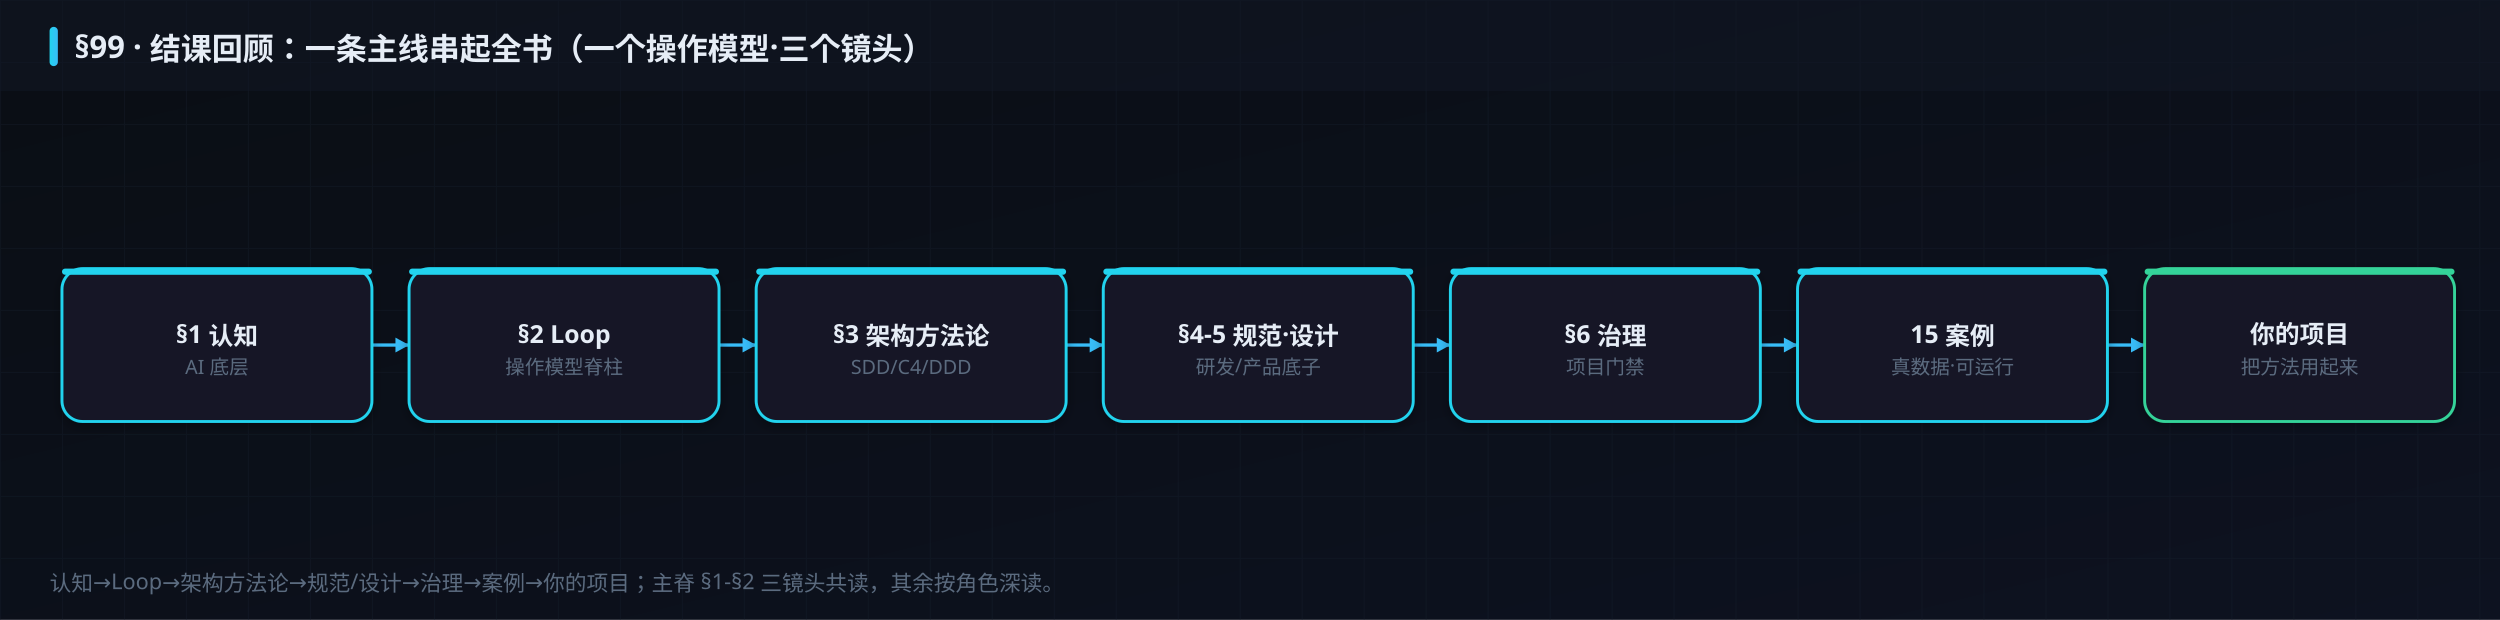
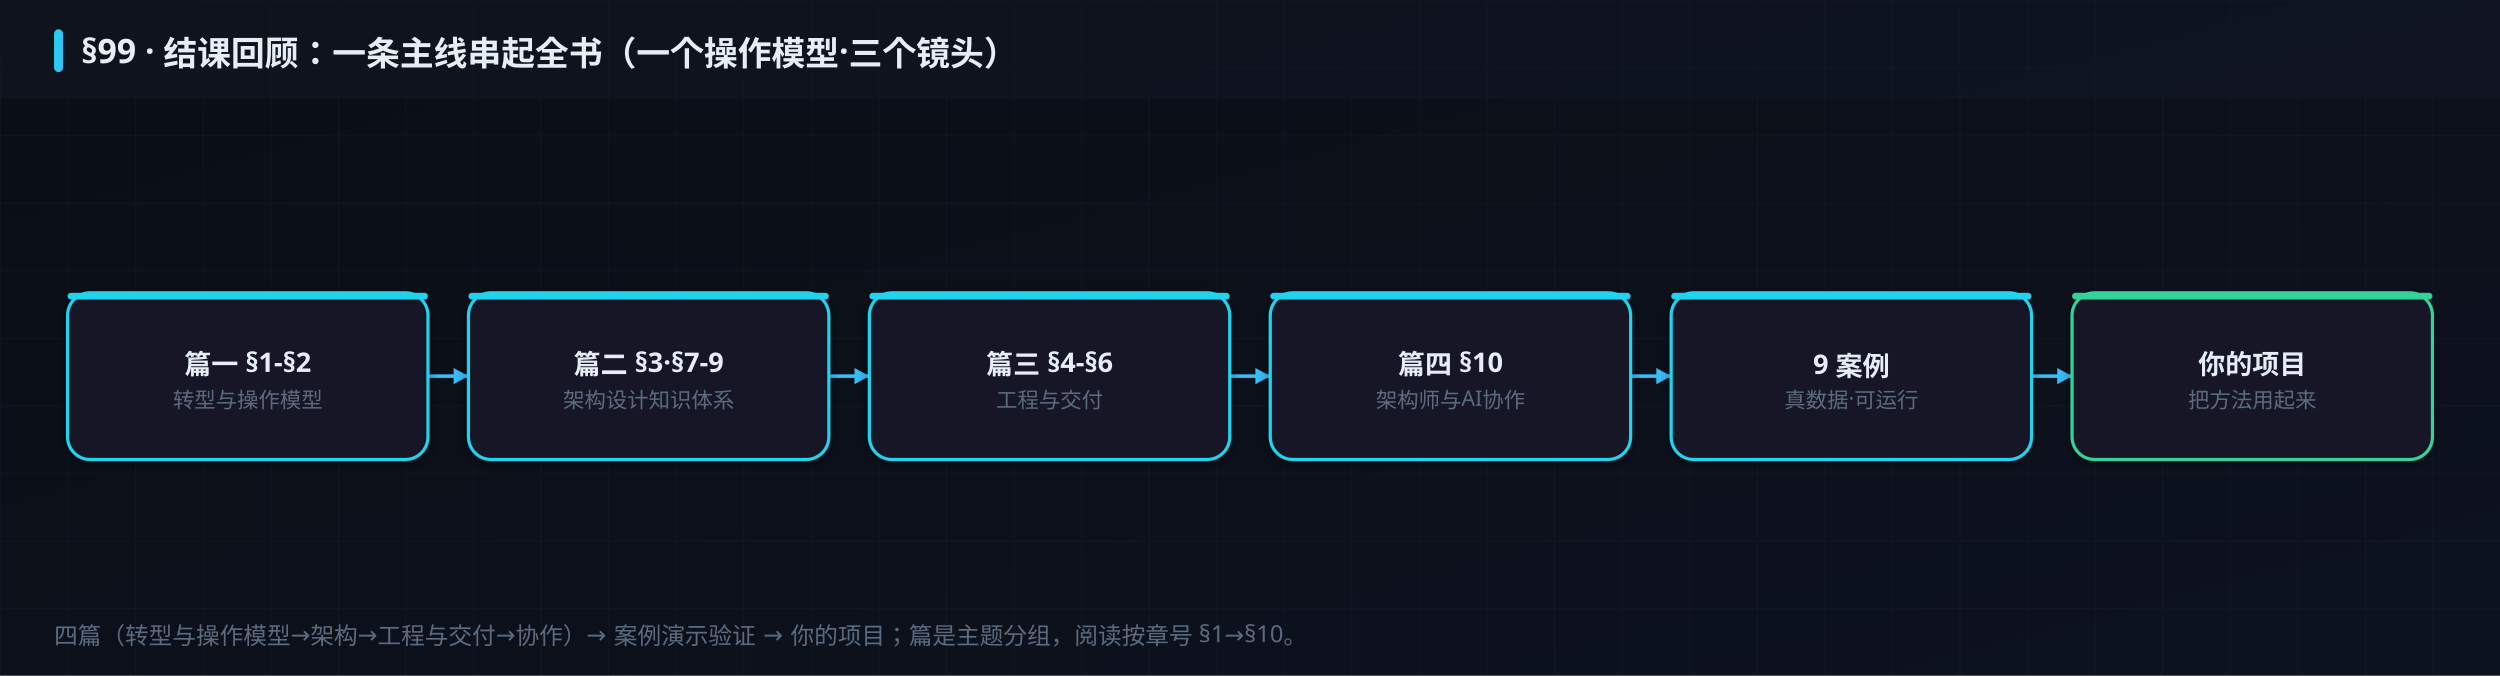
- <svg xmlns="http://www.w3.org/2000/svg" viewBox="0 0 1210 300" font-family="PingFang SC,Microsoft YaHei,sans-serif">
+ <svg xmlns="http://www.w3.org/2000/svg" viewBox="0 0 1110 300" font-family="PingFang SC,Microsoft YaHei,sans-serif">
  <defs>
    <linearGradient id="dbg" x1="0" y1="0" x2="1" y2="1">
      <stop offset="0" stop-color="#0a0e14" />
      <stop offset="1" stop-color="#0d1220" />
    </linearGradient>
    <linearGradient id="dac" x1="0" y1="0" x2="1" y2="0">
      <stop offset="0" stop-color="#22d3ee" />
      <stop offset="1" stop-color="#38bdf8" />
    </linearGradient>
    <pattern id="dgrid" width="30" height="30" patternUnits="userSpaceOnUse">
      <path d="M30 0H0V30" fill="none" stroke="#16202e" stroke-width="1" />
    </pattern>
    <filter id="dsh" x="-20%" y="-20%" width="140%" height="140%">
      <feDropShadow dx="0" dy="1.5" stdDeviation="2.5" flood-color="#000" flood-opacity="0.35" />
    </filter>
  </defs>
-   <rect width="1210" height="300" fill="url(#dbg)" />
-   <rect width="1210" height="300" fill="url(#dgrid)" opacity="0.35" />
-   <rect x="0" y="0" width="1210" height="44" fill="#121826" opacity="0.5" />
+   <rect width="1110" height="300" fill="url(#dbg)" />
+   <rect width="1110" height="300" fill="url(#dgrid)" opacity="0.35" />
+   <rect x="0" y="0" width="1110" height="44" fill="#121826" opacity="0.5" />
  <rect x="24" y="13" width="4" height="19" rx="2" fill="url(#dac)" />
  <text x="36" y="28" font-size="15" font-weight="750" fill="#e6edf6">§99 · 结课回顾：一条主线串起全书（一个操作模型·三个镜头）</text>
-   <line x1="180.0" y1="167.0" x2="198.0" y2="167.0" stroke="#38bdf8" stroke-width="1.6" />
-   <path d="M198 167 L191.4 170.6 L191.4 163.4 z" fill="#38bdf8" />
-   <line x1="348.0" y1="167.0" x2="366.0" y2="167.0" stroke="#38bdf8" stroke-width="1.6" />
-   <path d="M366 167 L359.4 170.6 L359.4 163.4 z" fill="#38bdf8" />
-   <line x1="516.0" y1="167.0" x2="534.0" y2="167.0" stroke="#38bdf8" stroke-width="1.6" />
-   <path d="M534 167 L527.4 170.6 L527.4 163.4 z" fill="#38bdf8" />
-   <line x1="684.0" y1="167.0" x2="702.0" y2="167.0" stroke="#38bdf8" stroke-width="1.6" />
-   <path d="M702 167 L695.4 170.6 L695.4 163.4 z" fill="#38bdf8" />
-   <line x1="852.0" y1="167.0" x2="870.0" y2="167.0" stroke="#38bdf8" stroke-width="1.6" />
-   <path d="M870 167 L863.4 170.6 L863.4 163.4 z" fill="#38bdf8" />
-   <line x1="1020.0" y1="167.0" x2="1038.0" y2="167.0" stroke="#38bdf8" stroke-width="1.6" />
-   <path d="M1038 167 L1031.4 170.6 L1031.4 163.4 z" fill="#38bdf8" />
-   <rect x="30" y="130" width="150" height="74" rx="10" fill="#121826" stroke="#22d3ee" stroke-width="1.4" filter="url(#dsh)" />
-   <rect x="30" y="130" width="150" height="3" rx="1.5" fill="#22d3ee" />
-   <text x="105" y="166" font-size="12" font-weight="700" fill="#e6edf6" text-anchor="middle">§1 认知</text>
-   <text x="105" y="181" font-size="9.5" fill="#5b6b7f" text-anchor="middle">AI 底层</text>
-   <rect x="198" y="130" width="150" height="74" rx="10" fill="#121826" stroke="#22d3ee" stroke-width="1.4" filter="url(#dsh)" />
-   <rect x="198" y="130" width="150" height="3" rx="1.5" fill="#22d3ee" />
-   <text x="273" y="166" font-size="12" font-weight="700" fill="#e6edf6" text-anchor="middle">§2 Loop</text>
-   <text x="273" y="181" font-size="9.5" fill="#5b6b7f" text-anchor="middle">操作模型脊柱</text>
-   <rect x="366" y="130" width="150" height="74" rx="10" fill="#121826" stroke="#22d3ee" stroke-width="1.4" filter="url(#dsh)" />
-   <rect x="366" y="130" width="150" height="3" rx="1.5" fill="#22d3ee" />
-   <text x="441" y="166" font-size="12" font-weight="700" fill="#e6edf6" text-anchor="middle">§3 架构方法论</text>
-   <text x="441" y="181" font-size="9.5" fill="#5b6b7f" text-anchor="middle">SDD/C4/DDD</text>
-   <rect x="534" y="130" width="150" height="74" rx="10" fill="#121826" stroke="#22d3ee" stroke-width="1.4" filter="url(#dsh)" />
-   <rect x="534" y="130" width="150" height="3" rx="1.5" fill="#22d3ee" />
-   <text x="609" y="166" font-size="12" font-weight="700" fill="#e6edf6" text-anchor="middle">§4-5 规范·设计</text>
-   <text x="609" y="181" font-size="9.5" fill="#5b6b7f" text-anchor="middle">研发/产品底子</text>
-   <rect x="702" y="130" width="150" height="74" rx="10" fill="#121826" stroke="#22d3ee" stroke-width="1.4" filter="url(#dsh)" />
-   <rect x="702" y="130" width="150" height="3" rx="1.5" fill="#22d3ee" />
-   <text x="777" y="166" font-size="12" font-weight="700" fill="#e6edf6" text-anchor="middle">§6 治理</text>
-   <text x="777" y="181" font-size="9.5" fill="#5b6b7f" text-anchor="middle">项目门禁</text>
-   <rect x="870" y="130" width="150" height="74" rx="10" fill="#121826" stroke="#22d3ee" stroke-width="1.4" filter="url(#dsh)" />
-   <rect x="870" y="130" width="150" height="3" rx="1.5" fill="#22d3ee" />
-   <text x="945" y="166" font-size="12" font-weight="700" fill="#e6edf6" text-anchor="middle">15 案例</text>
-   <text x="945" y="181" font-size="9.5" fill="#5b6b7f" text-anchor="middle">真数据·可运行</text>
-   <rect x="1038" y="130" width="150" height="74" rx="10" fill="#121826" stroke="#34d399" stroke-width="1.4" filter="url(#dsh)" />
-   <rect x="1038" y="130" width="150" height="3" rx="1.5" fill="#34d399" />
-   <text x="1113" y="166" font-size="12" font-weight="700" fill="#e6edf6" text-anchor="middle">你的项目</text>
-   <text x="1113" y="181" font-size="9.5" fill="#5b6b7f" text-anchor="middle">把方法用起来</text>
-   <text x="24" y="286" font-size="10.5" fill="#5b6b7f">认知→Loop→架构方法论→规范/设计→治理→案例→你的项目；主脊 §1-§2 三镜头共读，其余按角色深读。</text>
+   <line x1="190.0" y1="167.0" x2="208.0" y2="167.0" stroke="#38bdf8" stroke-width="1.6" />
+   <path d="M208 167 L201.4 170.6 L201.4 163.4 z" fill="#38bdf8" />
+   <line x1="368.0" y1="167.0" x2="386.0" y2="167.0" stroke="#38bdf8" stroke-width="1.6" />
+   <path d="M386 167 L379.4 170.6 L379.4 163.4 z" fill="#38bdf8" />
+   <line x1="546.0" y1="167.0" x2="564.0" y2="167.0" stroke="#38bdf8" stroke-width="1.6" />
+   <path d="M564 167 L557.4 170.6 L557.4 163.4 z" fill="#38bdf8" />
+   <line x1="724.0" y1="167.0" x2="742.0" y2="167.0" stroke="#38bdf8" stroke-width="1.6" />
+   <path d="M742 167 L735.4 170.6 L735.4 163.4 z" fill="#38bdf8" />
+   <line x1="902.0" y1="167.0" x2="920.0" y2="167.0" stroke="#38bdf8" stroke-width="1.6" />
+   <path d="M920 167 L913.4 170.6 L913.4 163.4 z" fill="#38bdf8" />
+   <rect x="30" y="130" width="160" height="74" rx="10" fill="#121826" stroke="#22d3ee" stroke-width="1.4" filter="url(#dsh)" />
+   <rect x="30" y="130" width="160" height="3" rx="1.5" fill="#22d3ee" />
+   <text x="110" y="166" font-size="12" font-weight="700" fill="#e6edf6" text-anchor="middle">篇一 §1-§2</text>
+   <text x="110" y="181" font-size="9.5" fill="#5b6b7f" text-anchor="middle">转型与操作模型</text>
+   <rect x="208" y="130" width="160" height="74" rx="10" fill="#121826" stroke="#22d3ee" stroke-width="1.4" filter="url(#dsh)" />
+   <rect x="208" y="130" width="160" height="3" rx="1.5" fill="#22d3ee" />
+   <text x="288" y="166" font-size="12" font-weight="700" fill="#e6edf6" text-anchor="middle">篇二 §3·§7-9</text>
+   <text x="288" y="181" font-size="9.5" fill="#5b6b7f" text-anchor="middle">架构设计知识体系</text>
+   <rect x="386" y="130" width="160" height="74" rx="10" fill="#121826" stroke="#22d3ee" stroke-width="1.4" filter="url(#dsh)" />
+   <rect x="386" y="130" width="160" height="3" rx="1.5" fill="#22d3ee" />
+   <text x="466" y="166" font-size="12" font-weight="700" fill="#e6edf6" text-anchor="middle">篇三 §4-§6</text>
+   <text x="466" y="181" font-size="9.5" fill="#5b6b7f" text-anchor="middle">工程与交付</text>
+   <rect x="564" y="130" width="160" height="74" rx="10" fill="#121826" stroke="#22d3ee" stroke-width="1.4" filter="url(#dsh)" />
+   <rect x="564" y="130" width="160" height="3" rx="1.5" fill="#22d3ee" />
+   <text x="644" y="166" font-size="12" font-weight="700" fill="#e6edf6" text-anchor="middle">篇四 §10</text>
+   <text x="644" y="181" font-size="9.5" fill="#5b6b7f" text-anchor="middle">架构师与AI协作</text>
+   <rect x="742" y="130" width="160" height="74" rx="10" fill="#121826" stroke="#22d3ee" stroke-width="1.4" filter="url(#dsh)" />
+   <rect x="742" y="130" width="160" height="3" rx="1.5" fill="#22d3ee" />
+   <text x="822" y="166" font-size="12" font-weight="700" fill="#e6edf6" text-anchor="middle">9 案例</text>
+   <text x="822" y="181" font-size="9.5" fill="#5b6b7f" text-anchor="middle">真数据·可运行</text>
+   <rect x="920" y="130" width="160" height="74" rx="10" fill="#121826" stroke="#34d399" stroke-width="1.4" filter="url(#dsh)" />
+   <rect x="920" y="130" width="160" height="3" rx="1.5" fill="#34d399" />
+   <text x="1000" y="166" font-size="12" font-weight="700" fill="#e6edf6" text-anchor="middle">你的项目</text>
+   <text x="1000" y="181" font-size="9.5" fill="#5b6b7f" text-anchor="middle">把方法用起来</text>
+   <text x="24" y="286" font-size="10.5" fill="#5b6b7f">四篇（转型与操作模型→架构→工程与交付→协作）→ 案例演示验证 → 你的项目；篇是主题分组，阅读按章号 §1→§10。</text>
</svg>
